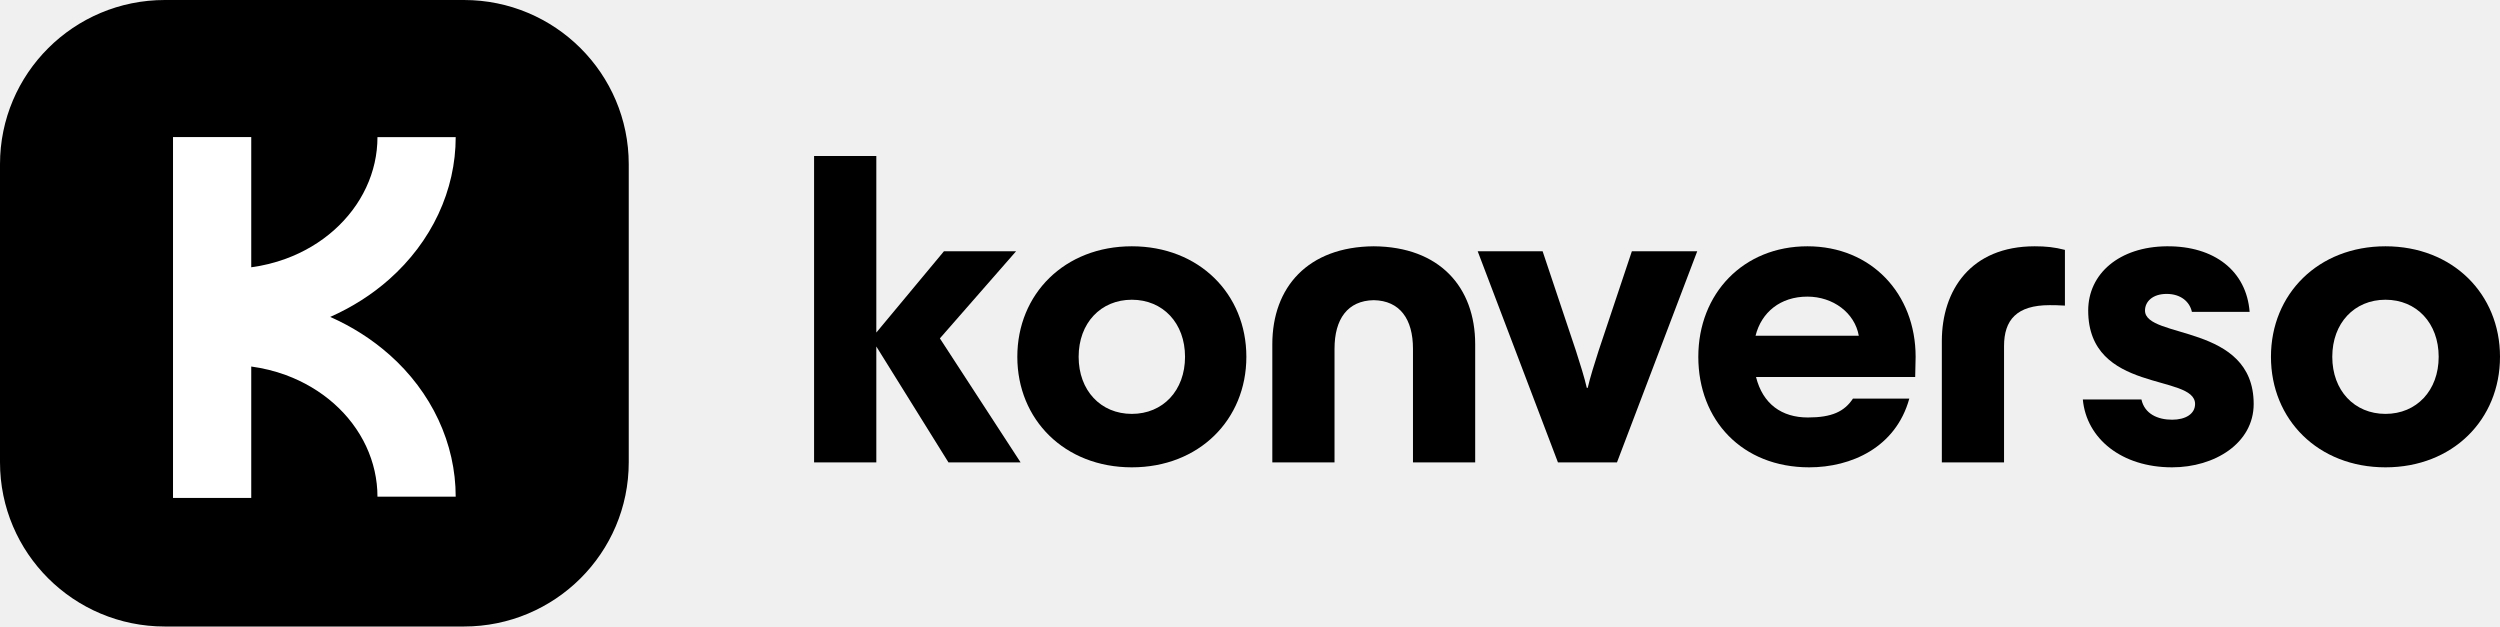
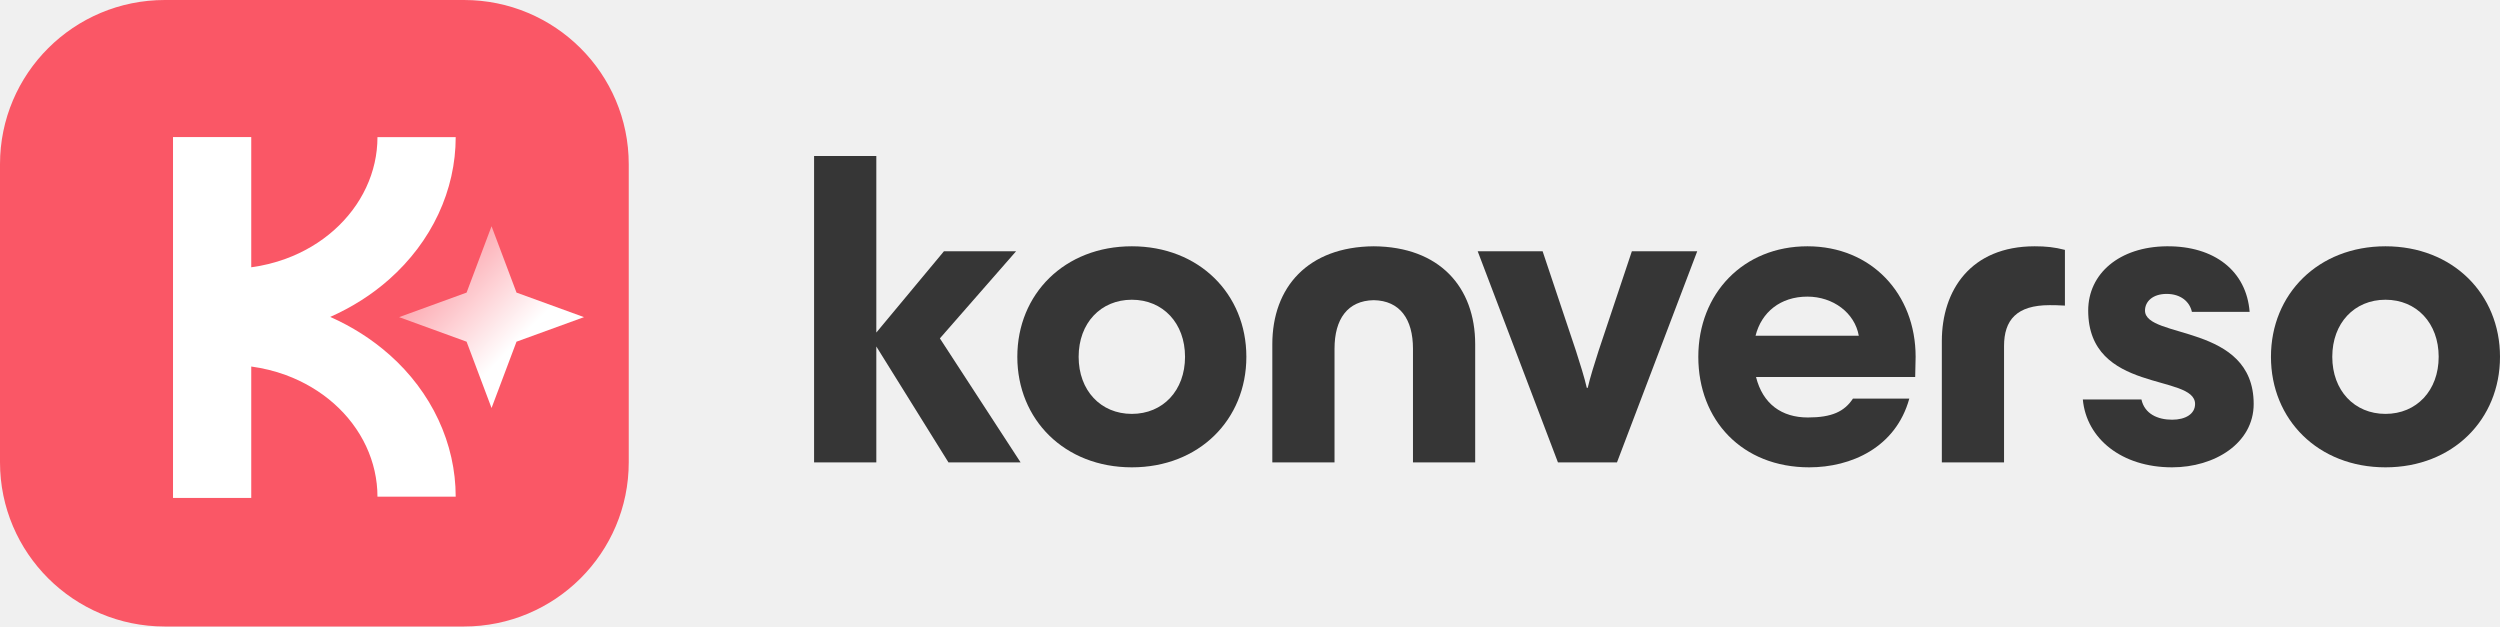
<svg xmlns="http://www.w3.org/2000/svg" width="415" height="104" viewBox="0 0 415 104" fill="none">
  <g clip-path="url(#clip0_7751_11611)">
    <g clip-path="url(#clip1_7751_11611)">
-       <path d="M395.989 77.577C384.839 77.577 376.979 69.672 376.979 59.23C376.979 48.789 384.839 40.884 395.989 40.884C407.139 40.884 415 48.789 415 59.23C415 69.672 407.139 77.577 395.989 77.577ZM395.989 68.705C401.152 68.705 404.82 64.825 404.82 59.23C404.82 53.636 401.152 49.756 395.989 49.756C390.826 49.756 387.158 53.636 387.158 59.23C387.158 64.825 390.826 68.705 395.989 68.705Z" fill="#000" />
-       <path d="M360.568 77.577C352.182 77.577 346.348 72.804 345.75 66.315H355.478C356.003 68.699 358.169 69.672 360.568 69.672C362.814 69.672 364.382 68.705 364.382 67.063C364.382 61.991 346.641 65.348 346.641 51.55C346.641 45.432 351.804 40.957 359.665 40.884C367.599 40.811 372.914 44.988 373.439 51.775H363.857C363.485 50.06 361.984 48.789 359.665 48.789C357.346 48.789 356.07 50.054 356.07 51.55C356.07 56.324 374.11 53.636 374.11 67.063C374.11 73.552 367.672 77.577 360.562 77.577H360.568Z" fill="#000" />
-       <path d="M322.345 56.622C322.345 48.193 327.136 40.884 337.761 40.884C339.635 40.884 341.057 41.036 342.778 41.48V50.729C341.728 50.656 340.685 50.656 340.233 50.656C334.771 50.656 332.671 53.119 332.671 57.443V76.756H322.345V56.622Z" fill="#000" />
-       <path d="M300.332 77.577C289.182 77.577 281.919 69.745 281.919 59.23C281.919 48.716 289.402 40.884 300.033 40.884C310.664 40.884 317.994 48.789 317.994 59.23L317.921 62.587H291.501C292.624 67.063 295.767 69.301 300.106 69.301C304.073 69.301 306.166 68.328 307.588 66.169H316.944C314.698 74.3 307.289 77.577 300.326 77.577H300.332ZM291.422 55.728H308.559C307.887 51.927 304.293 49.239 300.027 49.239C295.535 49.239 292.392 51.848 291.422 55.728Z" fill="#000" />
-       <path d="M258.618 76.756L245.295 41.705H256.073L261.615 58.264C262.286 60.349 263.037 62.739 263.409 64.381H263.562C263.934 62.739 264.684 60.355 265.356 58.264L270.891 41.705H281.742L268.419 76.756H258.612H258.618Z" fill="#000" />
-       <path d="M211.205 57.145C211.205 47.67 217.118 40.963 228.043 40.884C238.973 40.957 244.881 47.67 244.881 57.145V76.756H234.554V57.887C234.554 52.967 232.382 49.908 228.043 49.829C223.703 49.902 221.531 52.961 221.531 57.887V76.756H211.205V57.145Z" fill="#000" />
-       <path d="M187.885 77.577C176.735 77.577 168.875 69.672 168.875 59.23C168.875 48.789 176.735 40.884 187.885 40.884C199.035 40.884 206.896 48.789 206.896 59.23C206.896 69.672 199.035 77.577 187.885 77.577ZM187.885 68.705C193.048 68.705 196.716 64.825 196.716 59.23C196.716 53.636 193.048 49.756 187.885 49.756C182.722 49.756 179.054 53.636 179.054 59.23C179.054 64.825 182.722 68.705 187.885 68.705Z" fill="#000" />
-       <path d="M157.443 76.756L145.469 57.516V76.756H135.137V25.894H145.469V55.205L156.699 41.705H168.673L156.021 56.172L169.417 76.756H157.443Z" fill="#000" />
-       <path d="M77.013 0H27.36C12.249 0 0 12.206 0 27.262V76.738C0 91.794 12.249 104 27.36 104H77.013C92.123 104 104.372 91.794 104.372 76.738V27.262C104.372 12.206 92.123 0 77.013 0Z" fill="#000" />
-       <path fill-rule="evenodd" clip-rule="evenodd" d="M64.618 58.86C61.749 56.318 58.435 54.214 54.816 52.608C58.435 51.003 61.749 48.905 64.618 46.357C68.115 43.255 70.885 39.576 72.777 35.532C74.669 31.482 75.646 27.146 75.646 22.762H62.659C62.659 25.632 62.024 28.478 60.779 31.13C59.54 33.781 57.721 36.189 55.433 38.22C53.144 40.251 50.422 41.863 47.432 42.957C45.595 43.632 43.672 44.107 41.707 44.368V22.756H28.72V82.655H41.707V60.842C43.666 61.11 45.589 61.578 47.432 62.253C50.422 63.354 53.144 64.965 55.433 66.99C57.721 69.021 59.54 71.429 60.779 74.081C62.018 76.732 62.659 79.578 62.659 82.448H75.646C75.646 78.064 74.669 73.728 72.777 69.678C70.885 65.628 68.115 61.949 64.618 58.853V58.86Z" fill="#fff" />
-       <path d="M81.597 37.557L85.74 48.57L96.945 52.645L85.74 56.719L81.597 67.732L77.453 56.719L66.248 52.645L77.453 48.57L81.597 37.557Z" fill="#000" />
+       <path d="M395.989 77.577C384.839 77.577 376.979 69.672 376.979 59.23C376.979 48.789 384.839 40.884 395.989 40.884C407.139 40.884 415 48.789 415 59.23C415 69.672 407.139 77.577 395.989 77.577ZM395.989 68.705C401.152 68.705 404.82 64.825 404.82 59.23C404.82 53.636 401.152 49.756 395.989 49.756C390.826 49.756 387.158 53.636 387.158 59.23C387.158 64.825 390.826 68.705 395.989 68.705Z" fill="#363636" />
+       <path d="M360.568 77.577C352.182 77.577 346.348 72.804 345.75 66.315H355.478C356.003 68.699 358.169 69.672 360.568 69.672C362.814 69.672 364.382 68.705 364.382 67.063C364.382 61.991 346.641 65.348 346.641 51.55C346.641 45.432 351.804 40.957 359.665 40.884C367.599 40.811 372.914 44.988 373.439 51.775H363.857C363.485 50.06 361.984 48.789 359.665 48.789C357.346 48.789 356.07 50.054 356.07 51.55C356.07 56.324 374.11 53.636 374.11 67.063C374.11 73.552 367.672 77.577 360.562 77.577H360.568Z" fill="#363636" />
+       <path d="M322.345 56.622C322.345 48.193 327.136 40.884 337.761 40.884C339.635 40.884 341.057 41.036 342.778 41.48V50.729C341.728 50.656 340.685 50.656 340.233 50.656C334.771 50.656 332.671 53.119 332.671 57.443V76.756H322.345V56.622Z" fill="#363636" />
+       <path d="M300.332 77.577C289.182 77.577 281.919 69.745 281.919 59.23C281.919 48.716 289.402 40.884 300.033 40.884C310.664 40.884 317.994 48.789 317.994 59.23L317.921 62.587H291.501C292.624 67.063 295.767 69.301 300.106 69.301C304.073 69.301 306.166 68.328 307.588 66.169H316.944C314.698 74.3 307.289 77.577 300.326 77.577H300.332ZM291.422 55.728H308.559C307.887 51.927 304.293 49.239 300.027 49.239C295.535 49.239 292.392 51.848 291.422 55.728Z" fill="#363636" />
+       <path d="M258.618 76.756L245.295 41.705H256.073L261.615 58.264C262.286 60.349 263.037 62.739 263.409 64.381H263.562C263.934 62.739 264.684 60.355 265.356 58.264L270.891 41.705H281.742L268.419 76.756H258.612H258.618Z" fill="#363636" />
+       <path d="M211.205 57.145C211.205 47.67 217.118 40.963 228.043 40.884C238.973 40.957 244.881 47.67 244.881 57.145V76.756H234.554V57.887C234.554 52.967 232.382 49.908 228.043 49.829C223.703 49.902 221.531 52.961 221.531 57.887V76.756H211.205V57.145Z" fill="#363636" />
+       <path d="M187.885 77.577C176.735 77.577 168.875 69.672 168.875 59.23C168.875 48.789 176.735 40.884 187.885 40.884C199.035 40.884 206.896 48.789 206.896 59.23C206.896 69.672 199.035 77.577 187.885 77.577ZM187.885 68.705C193.048 68.705 196.716 64.825 196.716 59.23C196.716 53.636 193.048 49.756 187.885 49.756C182.722 49.756 179.054 53.636 179.054 59.23C179.054 64.825 182.722 68.705 187.885 68.705Z" fill="#363636" />
+       <path d="M157.443 76.756L145.469 57.516V76.756H135.137V25.894H145.469V55.205L156.699 41.705H168.673L156.021 56.172L169.417 76.756H157.443Z" fill="#363636" />
+       <path d="M77.013 0H27.36C12.249 0 0 12.206 0 27.262V76.738C0 91.794 12.249 104 27.36 104H77.013C92.123 104 104.372 91.794 104.372 76.738V27.262C104.372 12.206 92.123 0 77.013 0Z" fill="#FA5766" />
+       <path fill-rule="evenodd" clip-rule="evenodd" d="M64.618 58.86C61.749 56.318 58.435 54.214 54.816 52.608C58.435 51.003 61.749 48.905 64.618 46.357C68.115 43.255 70.885 39.576 72.777 35.532C74.669 31.482 75.646 27.146 75.646 22.762H62.659C62.659 25.632 62.024 28.478 60.779 31.13C59.54 33.781 57.721 36.189 55.433 38.22C53.144 40.251 50.422 41.863 47.432 42.957C45.595 43.632 43.672 44.107 41.707 44.368V22.756H28.72V82.655H41.707V60.842C43.666 61.11 45.589 61.578 47.432 62.253C50.422 63.354 53.144 64.965 55.433 66.99C57.721 69.021 59.54 71.429 60.779 74.081C62.018 76.732 62.659 79.578 62.659 82.448H75.646C75.646 78.064 74.669 73.728 72.777 69.678C70.885 65.628 68.115 61.949 64.618 58.853V58.86Z" fill="white" />
+       <path d="M81.597 37.557L85.74 48.57L96.945 52.645L85.74 56.719L81.597 67.732L77.453 56.719L66.248 52.645L77.453 48.57L81.597 37.557Z" fill="url(#paint0_linear_7751_11611)" />
    </g>
  </g>
  <defs>
    <linearGradient id="paint0_linear_7751_11611" x1="85.856" y1="56.737" x2="61.218" y2="32.933" gradientUnits="userSpaceOnUse">
-       <stop stop-color="#000" />
-       <stop offset="1" stop-color="#000" />
+       <stop stop-color="white" />
+       <stop offset="1" stop-color="#FA5766" />
    </linearGradient>
    <clipPath id="clip0_7751_11611">
-       <rect width="415" height="104" fill="#fff" />
+       <rect width="415" height="104" fill="white" />
    </clipPath>
    <clipPath id="clip1_7751_11611">
-       <rect width="415" height="104" fill="#fff" />
+       <rect width="415" height="104" fill="white" />
    </clipPath>
  </defs>
</svg>
